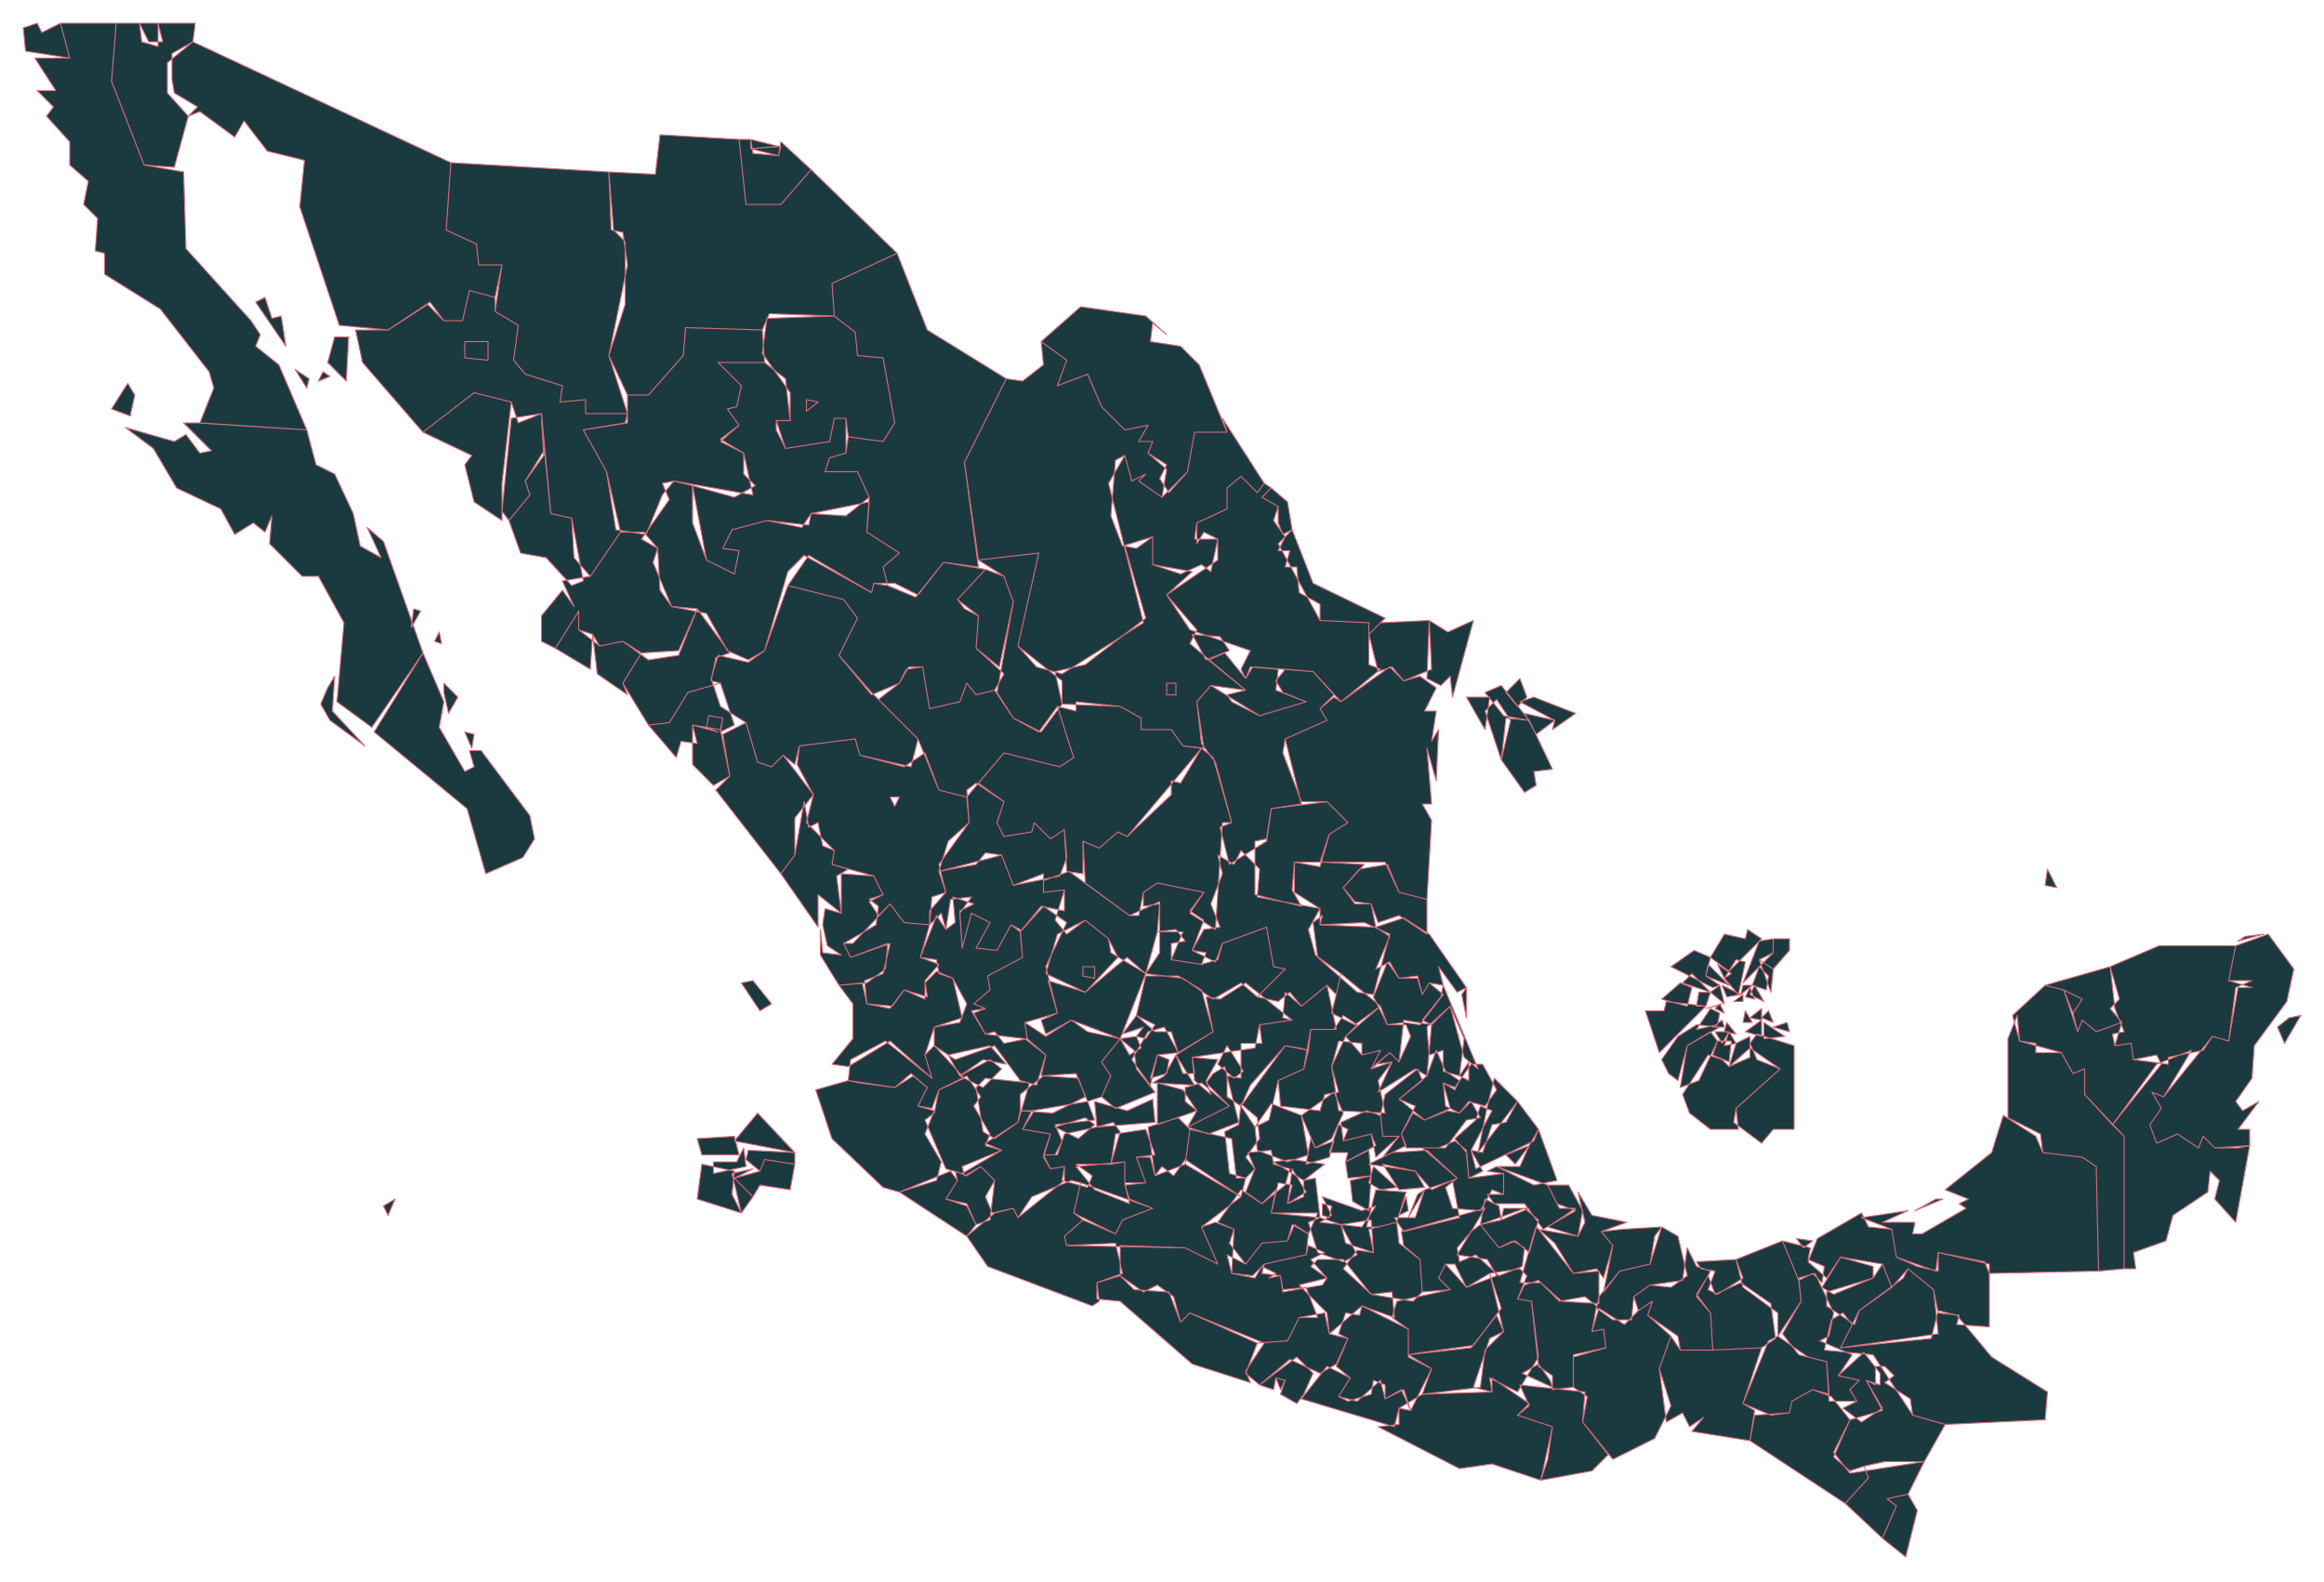
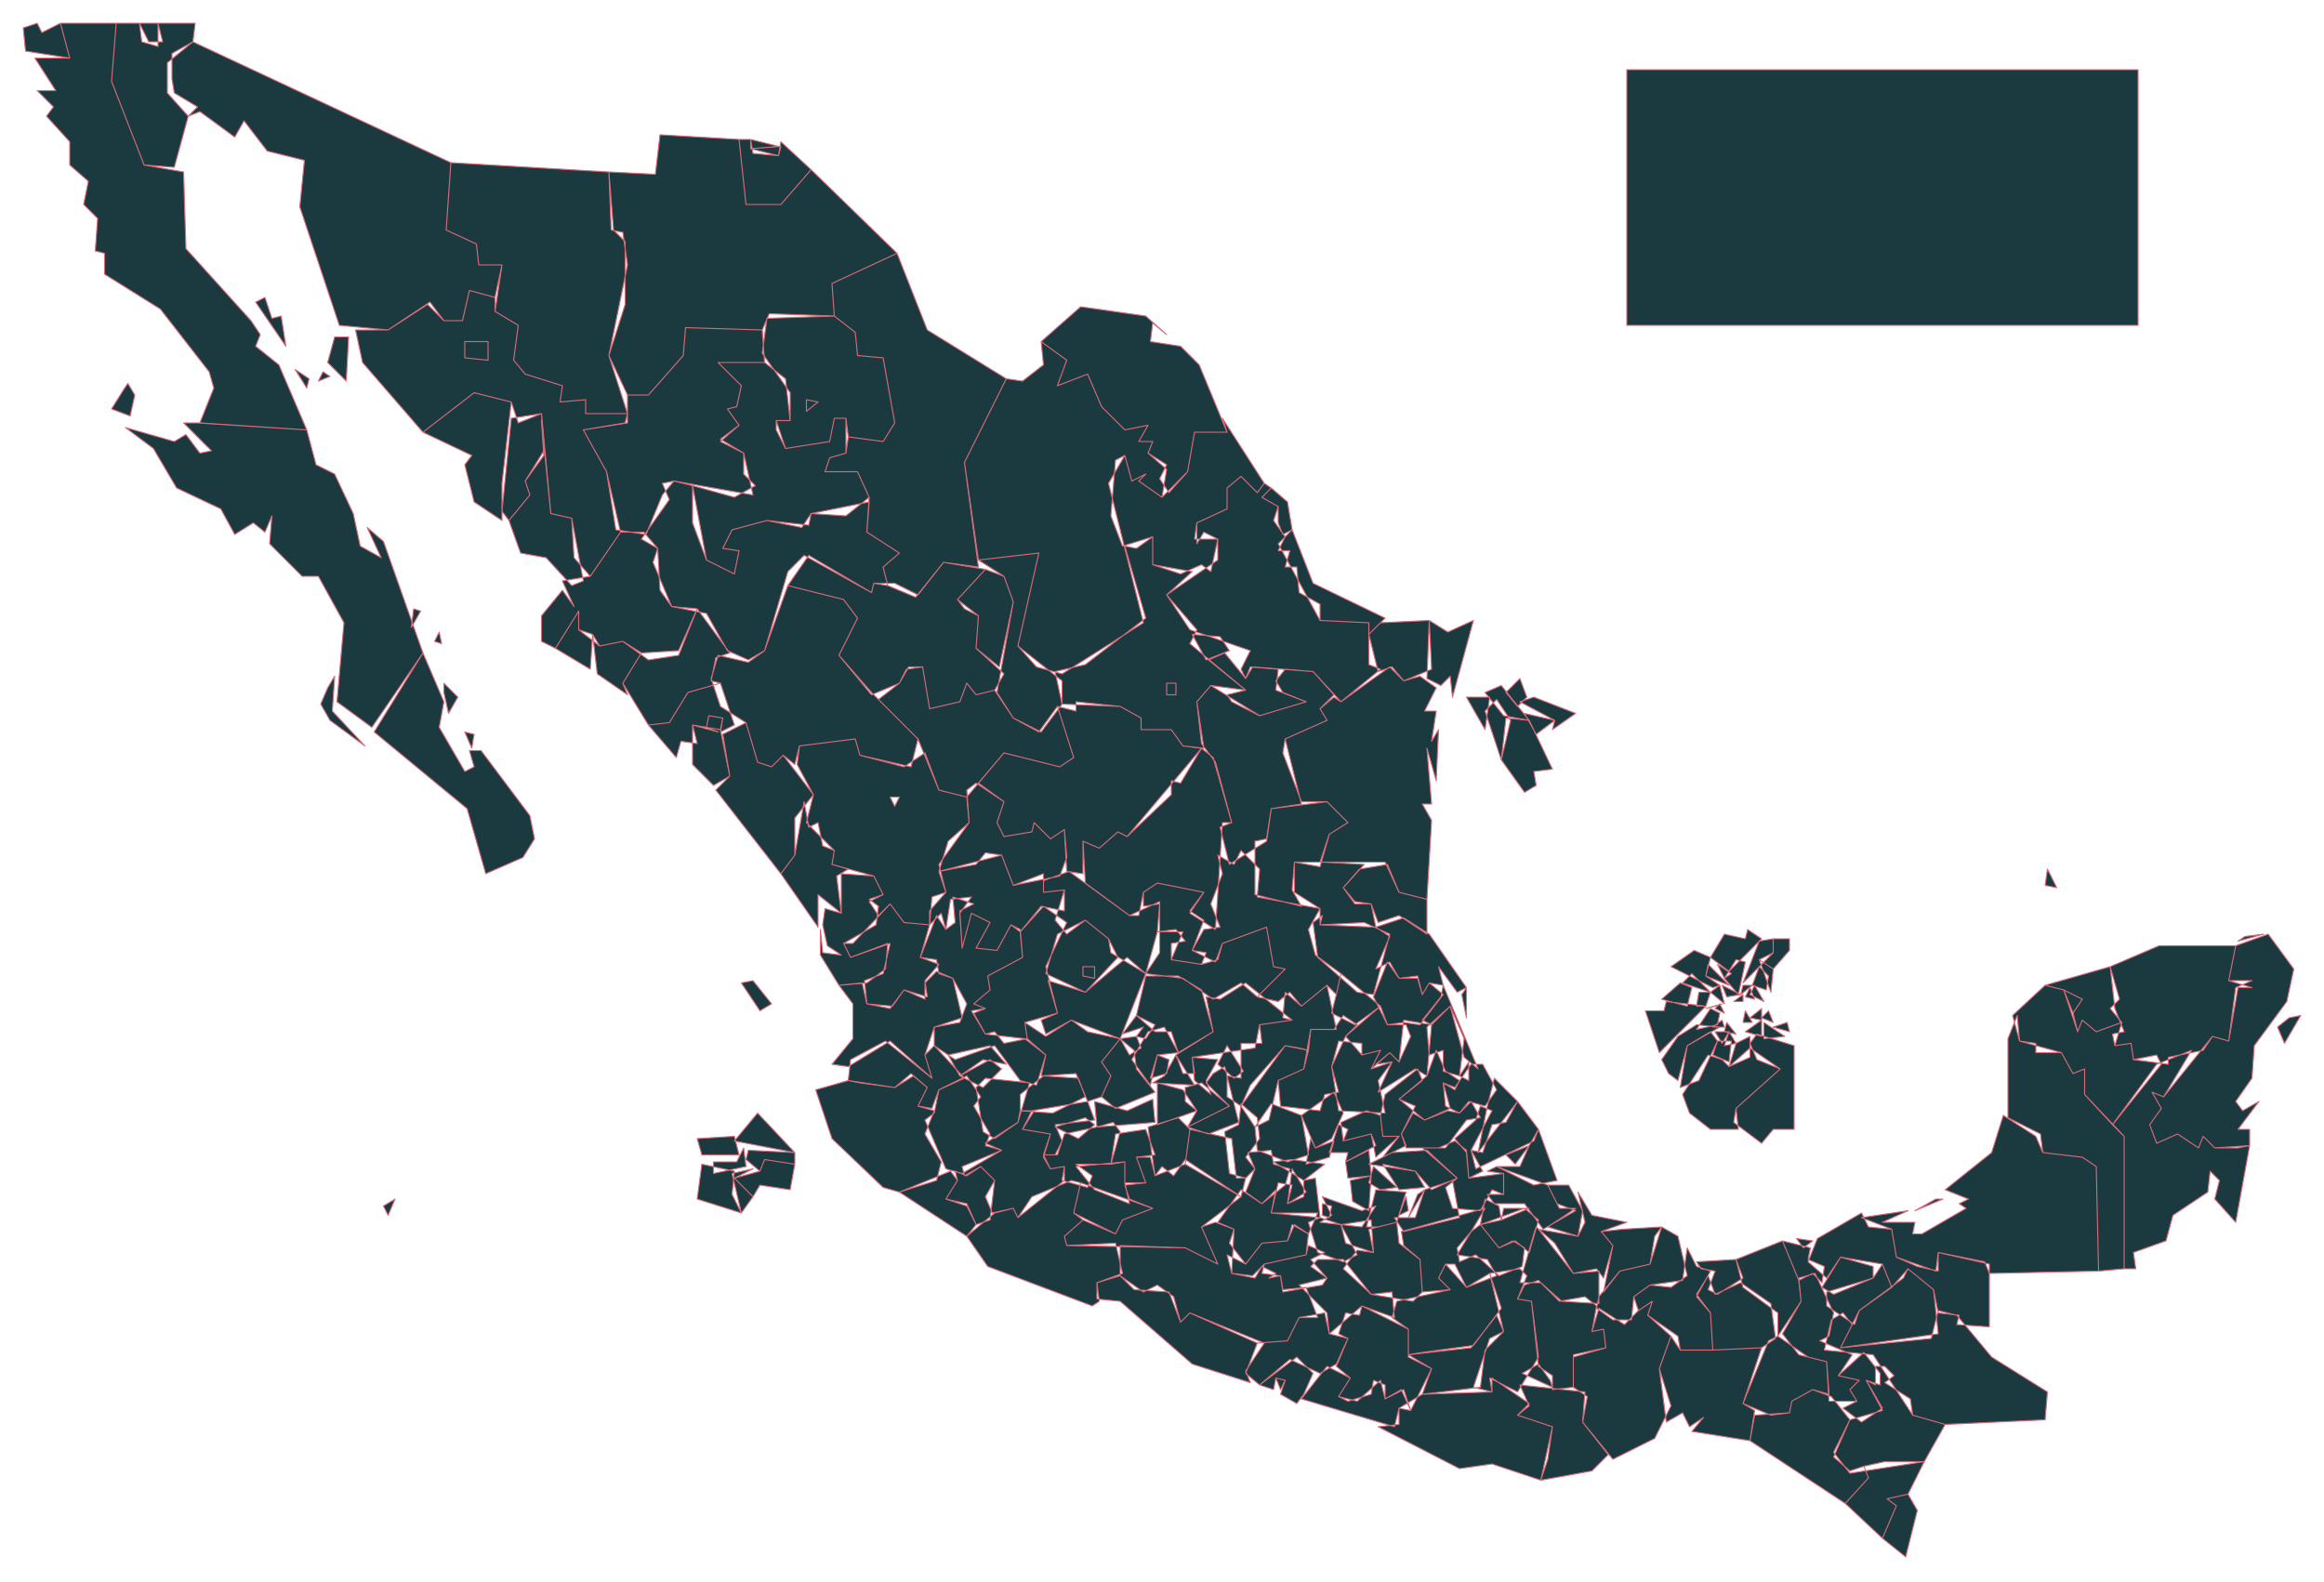
<svg xmlns="http://www.w3.org/2000/svg" viewBox="0 0 1000 680.4">
  <g fill="#1a3a40" stroke="#d86a78" stroke-width="0.45" stroke-linejoin="round" fill-rule="evenodd">
-     <path d="M16 10 10 12 11 22 30 25 26 10 18 14ZM64 18 70 18 68 10 60 10ZM62 71 75 72 81 50 72 40 72 27 83 18 84 10 68 10 68 20 61 18 60 10 50 10 48 35ZM74 34 75 40 85 46 81 50 86 48 101 59 105 52 115 65 131 69 129 89 146 140 167 142 185 130 191 138 199 138 202 125 213 128 216 114 206 114 205 105 192 99 194 70 83 18 74 23ZM323 60 323 64 335 63ZM323 64 335 67 336 63ZM336 61 335 67 324 66 323 60 318 60 321 88 336 88 349 73ZM133 163 127 159 132 167ZM15 25 24 39 16 39 23 46 20 50 30 61 30 71 38 78 36 88 42 94 41 108 45 109 45 118 69 133 90 160 92 167 86 182 132 185 120 157 110 149 112 144 108 138 80 107 79 74 62 71 48 35 50 10 26 10 30 25ZM110 130 123 149 121 136 117 137 114 128ZM53 168 48 176 56 179 58 170 55 165ZM216 114 213 134 223 140 221 155 226 161 242 166 241 173 252 172 252 178 270 178 262 153 270 114 268 100 263 99 262 74 194 70 192 99 205 105 206 114ZM264 99 269 104 269 131 262 153 270 170 279 170 294 153 295 141 328 142 331 135 359 136 358 122 386 109 349 73 336 88 321 88 318 60 284 58 282 75 262 74ZM200 147 200 154 210 155 210 147ZM216 208 220 173 204 169 182 186 203 196 200 200 204 216 216 224ZM184 131 167 142 153 142 156 156 182 186 204 169 220 173 223 182 233 178 237 221 246 223 247 240 254 248 267 229 261 203 251 185 269 182 270 178 252 178 252 172 241 173 242 166 226 161 221 155 223 140 213 134 213 128 202 125 199 138 191 138ZM200 147 210 147 210 155 200 154ZM144 145 141 156 149 164 150 145ZM139 160 137 164 142 162ZM285 213 290 207 324 213 320 195 310 189 318 183 313 176 317 175 319 166 309 156 329 156 328 142 295 141 294 153 279 170 270 170 270 182 251 185 261 203 265 228 278 230ZM352 173 347 172 347 177ZM330 137 328 152 340 169 340 181 334 181 338 193 357 190 359 180 364 180 365 188 380 190 385 182 380 154 369 153 368 143 359 136ZM352 173 347 177 347 172ZM359 136 368 143 369 153 380 154 385 182 380 190 365 188 364 195 357 197 355 203 369 203 374 214 373 229 387 238 380 244 382 252 394 257 406 242 421 244 415 199 433 163 399 142 386 109 358 122ZM448 147 459 155 455 166 468 161 474 175 484 185 494 183 490 190 496 190 494 195 502 200 499 206 503 212 511 203 514 186 528 186 516 157 508 149 495 147 496 139 502 144 493 136 465 132ZM220 180 216 220 219 224 228 213 226 207 234 194 233 178ZM233 181 234 196 226 207 228 213 219 224 224 238 235 240 246 252 251 250 246 223 237 221ZM309 156 319 166 317 175 313 176 318 183 310 190 320 195 320 204 325 209 316 214 298 209 298 225 304 241 316 247 318 237 311 236 315 228 330 224 345 227 349 221 364 222 374 214 369 203 355 203 357 197 364 195 364 180 359 180 357 190 338 193 334 185 334 181 340 181 338 163 329 156ZM502 202 494 195 496 190 490 190 494 183 484 185 474 175 468 161 455 166 459 155 448 147 449 157 440 164 433 163 415 199 421 241 447 238 438 278 446 287 457 290 492 268 477 208 484 196 487 207 493 204 490 207 500 214ZM528 186 514 186 511 203 500 214 490 207 493 204 487 207 484 196 480 198 478 222 483 235 496 231 496 243 508 247 517 243 521 246 524 232 518 229 515 234 515 225 528 219 528 210 534 205 541 212 544 208 526 180ZM550 225 552 230 556 228 554 216 547 210 543 214 550 218ZM85 182 79 182 91 194 86 195 80 187 75 190 54 184 66 193 76 210 95 219 101 230 109 225 114 229 117 222 116 234 130 248 137 248 148 268 145 302 160 313 182 281 165 233 158 227 164 240 155 235 152 221 144 204 136 200 132 185ZM178 262 177 270 181 263ZM141 296 138 303 142 310 157 321 143 306 144 291ZM348 226 330 224 315 228 311 236 318 237 316 247 304 241 298 209 290 207 285 208 288 215 276 232 283 236 281 242 289 261 304 264 313 280 322 284 329 280 339 246 346 239 375 255 376 251 382 252 380 244 387 238 373 229 374 216 349 221ZM528 210 528 219 515 225 514 232 524 232 524 241 502 256 512 271 538 280 534 288 536 292 539 287 565 289 577 302 594 288 589 286 589 268 568 267 568 260 559 255 558 244 553 244 555 237 550 237 553 231 548 224 550 218 543 214 547 210 544 208 541 212 534 205ZM550 234 568 267 589 268 589 273 596 266 565 251 556 228ZM249 263 239 279 254 288 255 273 249 271ZM268 294 276 281 268 276 258 278 255 273 257 290 270 299ZM267 229 254 248 242 250 247 261 242 254 233 265 233 276 239 279 249 263 249 271 258 278 268 276 279 284 292 282 300 262 289 261 284 254 283 236 277 229ZM292 280 276 281 268 294 279 312 288 311 296 298 310 294 306 293 308 283 314 281 300 262ZM348 239 339 252 363 258 369 266 361 282 375 299 387 294 391 287 397 287 400 305 413 302 416 294 420 299 428 297 432 290 420 279 421 265 412 258 424 245 406 242 395 256 385 251 376 251 375 255ZM415 262 421 265 420 279 430 287 436 259 432 248 424 245 412 258ZM421 241 432 248 436 259 429 298 436 309 448 315 457 303 457 293 438 278 447 238ZM489 236 484 235 493 266 467 286 454 289 457 303 482 304 491 309 491 314 504 314 509 321 518 322 515 302 521 295 536 297 512 277 515 271 502 256 513 246 496 243 496 231ZM506 299 502 299 502 294 506 294ZM513 273 519 284 529 280 525 274ZM594 268 589 273 593 289 599 287 604 293 616 288 615 267ZM614 292 620 295 624 291 625 300 634 267 623 272 615 267ZM310 294 296 298 288 311 279 312 291 326 293 319 300 320 298 312 309 315 304 313 305 308 311 309 310 315 316 312ZM314 334 310 314 298 312 298 329 307 338ZM311 309 305 308 304 313 310 314ZM375 298 361 282 369 266 363 258 339 252 329 280 322 285 309 282 306 292 310 304 321 311 326 328 332 330 337 325 342 329 344 321 368 318 370 325 392 330 395 318ZM387 294 378 301 395 318 404 340 416 343 432 324 456 330 462 326 455 304 447 315 436 309 428 297 420 299 416 294 413 302 400 305 397 287 390 288ZM506 299 502 299 502 294 506 294ZM527 281 520 284 536 297 528 299 530 302 542 308 562 302 549 297 550 288 538 287 536 292ZM641 300 631 300 639 314ZM639 306 646 327 650 310 644 301ZM639 298 647 308 658 310 646 295ZM653 304 657 300 654 292 648 298ZM658 310 648 309 646 327 656 341 661 338 660 332 668 331ZM669 310 656 307 661 316ZM669 310 668 314 678 307 660 300 654 302ZM161 315 201 348 209 376 225 369 230 361 228 351 207 323 202 323 204 330 200 332 189 313 191 302 182 281ZM200 315 203 322 204 316ZM191 298 193 307 197 300 191 294ZM187 276 190 277 189 272ZM311 316 314 334 308 340 336 376 342 368 342 352 350 342 337 325 332 330 326 328 321 311ZM343 329 350 342 347 354 359 366 358 372 376 377 380 385 374 388 378 394 383 389 389 397 400 398 401 386 407 384 404 372 417 354 416 343 404 340 398 324 389 330 370 325 368 318 344 321ZM385 347 383 343 387 343ZM463 302 463 306 455 304 462 326 456 330 432 324 421 337 432 345 429 354 432 360 444 358 445 354 452 361 458 357 459 375 466 376 466 362 473 365 481 358 485 360 517 322 509 321 504 314 491 314 491 309 482 304ZM552 298 562 302 542 308 521 295 515 302 517 320 523 328 530 354 525 356 529 372 545 362 547 348 560 346 553 318 571 310 568 305 574 299 565 289 553 288 549 293ZM598 287 577 302 574 300 568 305 571 310 553 318 552 324 560 345 571 345 580 354 572 359 568 371 596 371 602 384 614 387 616 353 612 346 616 346 614 322 618 336 619 314 616 319 618 306 613 306 618 296 611 291 604 293ZM346 345 342 368 336 376 352 399 352 385 362 393 360 377 365 374 358 372 359 366 354 364 352 354 348 356ZM420 372 404 375 407 384 400 392 400 398 405 393 407 400 409 387 418 386 413 393 414 408 418 393 426 397 420 408 429 409 435 398 439 401 448 390 458 392 458 383 449 384 449 376 436 381 431 368 424 367ZM459 369 458 357 452 361 445 354 444 358 432 360 429 354 432 345 420 337 416 340 417 354 408 362 404 375 431 368 436 381 456 377ZM504 336 504 342 485 360 481 358 473 365 466 362 467 380 486 394 490 394 492 384 498 380 518 384 512 393 523 400 526 354 530 354 522 326 517 322 508 337ZM556 383 557 371 568 373 572 359 580 354 571 345 547 348 545 361 540 362 540 385 560 390ZM569 371 557 371 557 384 568 391 568 398 592 399 590 389 583 389 578 382 587 372ZM585 374 578 382 583 388 590 389 593 397 602 394 614 402 614 387 602 384 597 372ZM362 376 362 393 355 391 354 398 356 407 362 411 354 410 353 400 353 411 361 424 373 423 381 417 382 406 366 412 363 406 377 398 378 390 374 387 380 385 376 377ZM367 406 363 406 366 412 383 406 380 419 372 422 373 432 384 433 389 426 399 429 398 422 404 415 396 412 400 398 389 397 383 389ZM439 401 440 412 425 420 426 426 419 432 424 434 418 435 424 445 428 444 432 449 442 447 441 440 455 436 450 416 459 397 449 390ZM463 398 455 402 450 419 467 427 481 412 477 404 467 396ZM471 421 466 420 466 416 471 416ZM471 421 471 416 466 416 466 420ZM460 375 449 379 449 384 458 383 454 396 459 402 467 396 477 404 478 410 493 419 499 410 499 388 486 394ZM510 405 504 406 504 413 517 415 519 410 513 409 518 396 512 392 518 384 498 380 492 384 492 390 499 389 498 401 506 400ZM550 420 553 417 548 416 545 399 526 406 524 413 517 415 504 413 509 401 498 401 493 419 509 421 522 430 534 423 541 429ZM534 366 531 372 524 368 526 376 521 389 525 399 518 400 513 409 523 414 526 406 545 399 548 416 553 417 541 429 550 431 555 427 560 433 571 424 575 428 577 419 566 411 563 400 568 391 541 386 542 374ZM565 397 567 412 584 427 591 428 598 402 587 397 568 398 569 394ZM598 397 592 399 598 403 592 417 598 414 602 421 610 420 612 428 615 423 621 424 619 416 627 427 631 425 615 402 604 395ZM736 412 729 409 719 416 737 425 740 424 734 420ZM724 423 736 427 728 419ZM735 415 734 420 744 424ZM742 421 745 419 739 415ZM736 412 744 418 758 404 752 400 751 404 742 402ZM747 413 742 421 748 428 751 414ZM750 423 763 410 763 404 757 405ZM761 420 757 416 754 424 760 426ZM763 417 757 413 762 427ZM763 404 763 410 757 413 763 417 770 409 770 404ZM371 423 361 424 367 432 367 447 358 458 365 459 383 448 401 464 398 454 402 442 414 438 410 421 403 418 398 423 398 430 389 426 383 434 373 432ZM319 423 327 435 332 432 324 422ZM433 458 426 450 408 454 413 463 423 456ZM410 386 411 397 407 400 403 394 396 412 403 413 404 419 410 421 416 432 413 440 402 442 402 450 411 456 428 450 439 465 446 467 450 454 441 447 424 445 419 436 424 434 419 432 426 426 425 420 440 412 439 400 435 398 429 409 420 408 426 397 418 393 414 408 413 392 419 389ZM468 444 461 439 450 446 441 440 442 447 450 454 448 463 463 462 468 474 474 472 478 463 474 457 482 447ZM480 416 467 427 451 422 455 436 448 439 450 445 461 439 482 447 493 419 485 412ZM489 446 482 447 486 454 491 451ZM489 437 483 445 492 442 489 446 493 447 497 441ZM501 442 494 444 487 456 495 467 498 454 507 453ZM493 420 489 437 497 444 504 444 507 453 522 444 517 426 507 420ZM525 430 519 429 522 444 506 454 509 462 514 462 513 455 540 451 542 441 556 439 536 423ZM571 424 560 433 553 427 552 438 556 439 542 441 543 449 534 449 534 464 528 463 528 472 534 476 553 450 563 452 564 443 575 443ZM575 428 573 436 583 441 594 433 577 419ZM594 433 579 446 586 454 594 452 590 460 598 453 602 457 607 446 605 441 597 441ZM604 440 611 441 621 428 615 423 612 428 610 421 602 421 597 414 591 429 597 441ZM616 441 604 439 602 457 598 453 592 458 599 457 593 470 609 460 614 463ZM624 433 614 442 615 454 621 452 621 461 628 463 630 447ZM620 429 612 439 616 441 624 433 630 455 636 460 621 424ZM629 428 631 438 631 425ZM734 433 717 431 716 435 708 435 714 453ZM728 425 723 423 715 430 726 433ZM740 442 730 441 722 446 715 456 718 462 722 465 726 450ZM739 448 736 444 726 450 723 468 731 465ZM731 427 730 433 734 433 736 427ZM740 436 736 434 730 443 739 441ZM738 433 741 432 734 434ZM736 427 742 432 740 424ZM741 439 737 442 742 442ZM740 432 738 434 742 436ZM738 444 741 449 744 444ZM745 448 739 448 737 454 744 457ZM744 444 742 450 747 449ZM743 440 742 444 747 445ZM743 429 749 428 741 424ZM747 449 744 459 753 455 753 446ZM750 431 750 428 746 431ZM750 424 749 428 754 424ZM751 435 750 440 754 440ZM753 425 751 429 755 430ZM751 444 758 446 758 439ZM753 428 759 431 755 424ZM758 434 753 438 758 439ZM758 438 763 440 761 435ZM759 447 768 446 759 440ZM763 442 770 444 769 440ZM892 436 896 430 888 426ZM869 448 887 453 892 462 897 460 897 471 909 484 930 458 928 454 918 456 917 449 910 450 913 440 902 444 896 439 894 444 888 426 880 424 866 437ZM881 374 880 381 885 382ZM888 426 896 430 892 436 894 444 896 439 902 444 913 440 908 434 912 430 908 416 880 424ZM910 434 914 444 909 445 910 450 917 449 918 456 933 458 933 455 948 452 952 446 959 448 962 425 969 422 959 422 962 407 929 407 908 416ZM985 438 980 442 983 449 990 437ZM962 407 959 422 969 425 963 425 959 448 952 446 931 472 926 470 930 477 925 484 928 492 937 488 946 494 948 489 953 494 968 493 968 486 963 486 972 474 965 478 962 474 969 464 970 450 984 431 987 417 976 402ZM966 403 963 405 974 402ZM316 491 342 496 326 479ZM405 500 398 488 402 478 395 476 399 468 393 463 385 468 365 465 351 469 358 490 380 511 387 513 403 508ZM370 466 385 468 392 462 399 468 395 476 401 477 404 469 415 464 402 450 398 454 401 464 381 448 366 456 365 465ZM414 505 431 495 424 493 426 488 419 476 422 472 416 463 404 469 402 479 398 482 407 503ZM423 468 431 460 426 456 413 463ZM428 490 438 483 443 466 424 464 420 468 423 487ZM464 464 449 463 439 471 439 478 453 479 467 472ZM468 474 444 478 440 486 452 488 449 497 454 497 457 491 454 484 471 482ZM471 484 467 481 454 485 464 490ZM471 474 472 485 497 483 496 473 485 478ZM488 452 482 447 474 457 478 463 474 472 480 477 497 470 489 460ZM503 456 498 454 495 464 502 462ZM509 469 498 466 498 484 515 478ZM501 463 496 466 514 467 506 454ZM510 474 515 478 511 485 529 476 517 466 510 468ZM513 455 514 465 521 471 519 465 524 456ZM522 462 519 466 529 476 511 485 520 488 533 483 527 459ZM531 464 535 461 528 450 524 458ZM559 451 553 450 538 467 534 476 540 485 546 482 550 465 561 460 563 452ZM547 475 540 485 541 495 554 500 563 497 560 480ZM579 446 584 441 578 437 574 443 564 443 561 460 550 465 551 476 568 478 570 471 576 470 573 459ZM560 480 566 494 573 490 578 479 574 470ZM590 460 594 452 586 454 586 449 576 448 573 459 576 478 596 479 593 465 599 457ZM577 483 578 491 590 488 592 498 602 489 595 489 594 480 588 478ZM594 480 595 489 602 489 595 498 605 493 603 488 609 476 602 473 612 465 610 460 596 471ZM618 452 614 463 602 473 613 482 624 477 621 466 626 469 628 465 622 461ZM623 478 613 482 608 479 603 488 605 494 622 494 631 482 637 481 633 474 628 479ZM628 463 632 465 632 457ZM638 458 633 458 626 468 621 466 622 476 628 479 632 474 639 476 644 469ZM635 482 626 490 631 496 632 507 638 504 633 495 642 478 637 476ZM640 476 636 496 653 474 643 464ZM653 474 648 483 642 484 638 496 633 495 635 503 660 491 662 486ZM741 456 735 454 724 471 727 479 736 486 748 486 747 477 766 460 753 451 744 459ZM753 449 756 456 766 460 747 477 746 483 758 492 763 486 772 486 772 450 756 445ZM864 481 878 488 879 496 896 498 902 502 903 547 914 546 914 489 897 471 897 460 892 462 887 453 876 453 876 449 869 448 868 437 864 447ZM315 514 316 504 302 501 300 516 319 522ZM318 497 316 489 300 490 302 497ZM320 494 317 500 307 500 307 505 321 502ZM315 505 319 522 324 515 316 507 324 503ZM327 504 316 507 324 515 327 510 340 512 342 501 329 499ZM321 499 327 504 329 499 342 501 342 496 322 495ZM409 504 387 513 416 532 420 527 416 519 407 516 412 508ZM170 516 165 519 167 523ZM412 508 407 516 416 518 420 527 426 525 428 508 422 502 416 506 411 504ZM445 478 439 478 438 483 424 492 431 495 414 502 415 506 422 502 428 508 424 515 427 522 436 520 438 524 458 508 458 502 452 503 449 498 452 488 440 486ZM472 485 458 488 455 497 449 497 452 503 458 502 457 508 468 511 470 506 463 501 478 501 482 487 479 483ZM480 531 483 525 496 520 465 509 462 522ZM484 509 484 500 463 502 471 512 486 518ZM480 488 478 501 484 500 484 509 493 509 489 498 497 497 493 486ZM495 498 489 498 493 509 484 510 486 516 496 520 483 525 480 531 466 525 458 532 459 536 510 537 524 544 517 528 534 515 510 499 505 506 500 502 497 506ZM507 481 494 485 497 506 510 501 512 486ZM532 507 530 490 512 486 510 501 534 515 536 507ZM527 487 529 505 536 507 540 503 536 498 542 490 541 481 534 475 533 484ZM536 513 543 518 553 510 555 503 548 501 547 495 537 496 540 503ZM556 503 554 518 562 513ZM561 515 554 518 556 510 550 509 547 522 568 524 566 507 561 508ZM556 499 548 500 561 508 570 501ZM572 498 574 491 566 494 564 490 562 501ZM569 523 572 524 573 519 569 518ZM573 523 568 526 586 528 592 519 586 521 569 515ZM576 484 572 496 580 496 579 500 592 493 590 488 578 491 580 486ZM589 495 579 500 580 507 590 506ZM581 508 582 517 589 521 590 506ZM594 512 601 511 591 502 589 509ZM593 528 601 526 605 513 592 512 588 528ZM595 501 602 512 613 511 609 504ZM606 521 605 515 602 523ZM610 514 606 524 613 512ZM599 496 589 501 609 504 616 512 627 507 614 495ZM619 510 613 512 609 524 600 524 604 530 628 524 625 508ZM619 494 612 494 627 507 622 511 625 520 637 521 642 512 647 514 647 505 632 507 631 495 626 491ZM645 519 639 516 637 527 646 525ZM647 520 646 525 658 520ZM652 501 658 493 648 497ZM647 505 647 514 640 514 643 518 656 518 664 529 678 521 670 518 666 510 644 502 640 504ZM658 493 654 502 644 502 660 510 670 508 662 486ZM675 510 666 510 671 520 678 520 666 528 679 532 681 521ZM876 489 862 480 857 496 837 512 847 516 843 518 846 520 827 531 823 531 824 526 810 526 821 521 801 524 814 529 816 541 833 547 834 539 854 543 856 548 903 547 902 502 896 498 879 496ZM833 516 824 521 836 516ZM963 494 953 494 948 489 946 494 937 488 928 492 925 484 930 477 926 470 931 472 943 452 928 458 909 484 914 489 914 546 919 546 918 539 932 534 935 523 950 513 951 504 955 508 953 516 962 526 968 493ZM480 535 459 536 458 532 466 525 462 522 465 509 461 508 444 515 438 524 436 520 428 522 416 532 425 545 470 562 473 560 472 552 483 548ZM523 526 517 528 524 544 510 537 482 536 482 549 488 555 503 556 508 569 512 565 541 578 554 577 559 567 567 567 562 554 552 555 551 549 546 550 549 548 543 545 540 550 530 548 531 529ZM567 522 547 522 549 512 543 518 534 512 524 526 531 529 529 535 536 544 543 535 554 534 556 527 563 531ZM539 549 544 544 562 540 563 531 557 527 554 534 543 535 536 544 528 540 530 548ZM563 536 562 540 544 544 543 548 551 549 552 556 569 553 571 550 564 542 570 539ZM568 524 563 526 567 539 578 543 584 540 577 527ZM567 542 564 545 571 550 559 553 571 565 572 574 586 562 600 567 599 556 590 557 578 542ZM579 535 591 539 590 525 577 527ZM593 528 589 529 591 539 584 538 578 546 590 557 608 560 612 556 611 542 602 535 601 526ZM604 536 611 542 612 556 624 555 619 550 622 544 626 544 631 554 644 549 640 542 627 540 639 520 603 530ZM633 530 627 537 628 543 635 540 645 549 655 545 656 537 651 534 645 537 637 527ZM662 525 656 520 637 527 645 537 652 534 658 539ZM660 531 654 552 663 552 672 560 688 561 688 547 677 548 669 535 661 528ZM679 532 662 529 677 548 687 546 690 550 694 536 689 530 700 526 685 523 679 513 682 526ZM698 529 689 530 694 536 690 556 697 547 710 544 715 528ZM712 532 710 544 697 547 688 558 687 563 694 568 702 568 703 558 710 553 719 554 726 549 722 532 715 528ZM732 546 738 547 735 555 739 557 750 550 747 542 730 543ZM774 551 767 534 747 542 750 554 765 565 765 575 775 560ZM785 545 778 542 779 537 767 534 774 551 780 548 784 552ZM806 545 792 541 784 554 789 557 806 550ZM814 554 810 544 806 550 786 556 786 562 798 570 800 564ZM778 543 786 550 792 541 810 544 814 554 821 546 832 555 834 565 843 566 842 570 856 571 856 544 834 539 834 547 825 545 816 541 814 529 804 528 801 522 782 533ZM776 537 780 534 773 533ZM538 595 536 590 544 578 512 565 508 569 505 558 498 553 492 556 482 549 472 552 472 559 482 560 513 587ZM555 585 568 591 575 587 580 576 572 574 570 565 559 567 554 577 541 578 536 591 542 596ZM586 562 585 566 579 565 576 574 580 576 575 588 581 593 576 601 584 603 594 594 596 602 604 598 607 607 616 589 606 584 606 572ZM612 582 634 579 646 563 641 548 631 554 622 544 619 550 624 555 601 560 599 567 606 572 606 583ZM612 600 637 597 639 581 647 573 644 566 633 580 606 583 616 589ZM662 584 659 560 653 559 657 549 654 546 641 548 647 573 641 576 634 597 642 599 641 593 653 599ZM656 553 653 559 659 560 662 588 668 592 668 598 677 597 677 583 691 580 690 572 685 573 687 562 682 558 671 560 662 551ZM724 551 710 553 703 558 705 564 711 560 709 566 722 575 723 581 737 581 736 565 730 558 736 547 730 545 726 537ZM735 549 730 557 736 565 737 581 758 580 764 576 762 561 749 552 738 557ZM767 574 774 583 786 586 787 603 799 603 796 598 800 594 791 592 797 583 783 577 787 575 789 565 781 548 774 550 775 560ZM819 550 800 564 792 580 834 574 832 555 821 546ZM551 598 553 594 549 593ZM561 600 565 591 558 584 542 596 548 598 549 593 553 594 551 600 558 604ZM603 598 596 602 596 596 591 594 590 600 580 603 576 601 581 593 571 588 560 602 600 614 602 606 607 607ZM666 628 668 614 653 609 658 604 642 593 642 599 612 600 602 606 602 613 593 614 628 632 642 630 663 637ZM667 594 662 587 655 591 668 597ZM692 626 681 612 682 599 654 596 658 605 653 609 668 614 663 637 685 633ZM705 564 699 570 688 563 685 573 690 572 691 580 677 584 677 597 683 601 681 612 694 628 712 619 719 605 714 589 719 575 709 566 711 560ZM737 581 723 581 719 575 714 589 717 612 724 608 727 614 733 610 728 616 753 620 755 607 750 604 758 580ZM778 584 765 575 761 577 750 604 762 609 770 608 771 603 780 598 787 600 786 586ZM802 631 796 633 789 627 796 611 788 601 780 598 771 603 770 608 755 609 753 620 794 647 804 636ZM802 582 791 592 800 594 796 598 799 603 793 606 801 612 810 606 803 594 809 596 809 591ZM807 596 803 594 810 607 796 611 789 625 796 634 828 629 837 613 823 609 822 602 811 595 815 592 811 588 807 588ZM788 568 785 581 806 583 823 609 837 613 880 611 881 599 857 584 842 566 834 564 831 576 792 580 797 570 793 565ZM811 629 802 631 804 636 794 647 810 662 816 648 812 645 821 643 828 629ZM812 645 816 648 810 662 820 670 825 650 821 643Z" />
+     <path d="M16 10 10 12 11 22 30 25 26 10 18 14ZM64 18 70 18 68 10 60 10ZM62 71 75 72 81 50 72 40 72 27 83 18 84 10 68 10 68 20 61 18 60 10 50 10 48 35ZM74 34 75 40 85 46 81 50 86 48 101 59 105 52 115 65 131 69 129 89 146 140 167 142 185 130 191 138 199 138 202 125 213 128 216 114 206 114 205 105 192 99 194 70 83 18 74 23ZM323 60 323 64 335 63ZM323 64 335 67 336 63ZM336 61 335 67 324 66 323 60 318 60 321 88 336 88 349 73ZM133 163 127 159 132 167ZM15 25 24 39 16 39 23 46 20 50 30 61 30 71 38 78 36 88 42 94 41 108 45 109 45 118 69 133 90 160 92 167 86 182 132 185 120 157 110 149 112 144 108 138 80 107 79 74 62 71 48 35 50 10 26 10 30 25ZM110 130 123 149 121 136 117 137 114 128ZM53 168 48 176 56 179 58 170 55 165ZM216 114 213 134 223 140 221 155 226 161 242 166 241 173 252 172 252 178 270 178 262 153 270 114 268 100 263 99 262 74 194 70 192 99 205 105 206 114ZM264 99 269 104 269 131 262 153 270 170 279 170 294 153 295 141 328 142 331 135 359 136 358 122 386 109 349 73 336 88 321 88 318 60 284 58 282 75 262 74ZM200 147 200 154 210 155 210 147ZM216 208 220 173 204 169 182 186 203 196 200 200 204 216 216 224ZM184 131 167 142 153 142 156 156 182 186 204 169 220 173 223 182 233 178 237 221 246 223 247 240 254 248 267 229 261 203 251 185 269 182 270 178 252 178 252 172 241 173 242 166 226 161 221 155 223 140 213 134 213 128 202 125 199 138 191 138ZM200 147 210 147 210 155 200 154ZM144 145 141 156 149 164 150 145ZM139 160 137 164 142 162ZM285 213 290 207 324 213 320 195 310 189 318 183 313 176 317 175 319 166 309 156 329 156 328 142 295 141 294 153 279 170 270 170 270 182 251 185 261 203 265 228 278 230ZM352 173 347 172 347 177ZM330 137 328 152 340 169 340 181 334 181 338 193 357 190 359 180 364 180 365 188 380 190 385 182 380 154 369 153 368 143 359 136ZM352 173 347 177 347 172ZM359 136 368 143 369 153 380 154 385 182 380 190 365 188 364 195 357 197 355 203 369 203 374 214 373 229 387 238 380 244 382 252 394 257 406 242 421 244 415 199 433 163 399 142 386 109 358 122ZM448 147 459 155 455 166 468 161 474 175 484 185 494 183 490 190 496 190 494 195 502 200 499 206 503 212 511 203 514 186 528 186 516 157 508 149 495 147 496 139 502 144 493 136 465 132ZM220 180 216 220 219 224 228 213 226 207 234 194 233 178ZM233 181 234 196 226 207 228 213 219 224 224 238 235 240 246 252 251 250 246 223 237 221ZM309 156 319 166 317 175 313 176 318 183 310 190 320 195 320 204 325 209 316 214 298 209 298 225 304 241 316 247 318 237 311 236 315 228 330 224 345 227 349 221 364 222 374 214 369 203 355 203 357 197 364 195 364 180 359 180 357 190 338 193 334 185 334 181 340 181 338 163 329 156ZM502 202 494 195 496 190 490 190 494 183 484 185 474 175 468 161 455 166 459 155 448 147 449 157 440 164 433 163 415 199 421 241 447 238 438 278 446 287 457 290 492 268 477 208 484 196 487 207 493 204 490 207 500 214ZM528 186 514 186 511 203 500 214 490 207 493 204 487 207 484 196 480 198 478 222 483 235 496 231 496 243 508 247 517 243 521 246 524 232 518 229 515 234 515 225 528 219 528 210 534 205 541 212 544 208 526 180ZM550 225 552 230 556 228 554 216 547 210 543 214 550 218ZM85 182 79 182 91 194 86 195 80 187 75 190 54 184 66 193 76 210 95 219 101 230 109 225 114 229 117 222 116 234 130 248 137 248 148 268 145 302 160 313 182 281 165 233 158 227 164 240 155 235 152 221 144 204 136 200 132 185ZM178 262 177 270 181 263ZM141 296 138 303 142 310 157 321 143 306 144 291ZM348 226 330 224 315 228 311 236 318 237 316 247 304 241 298 209 290 207 285 208 288 215 276 232 283 236 281 242 289 261 304 264 313 280 322 284 329 280 339 246 346 239 375 255 376 251 382 252 380 244 387 238 373 229 374 216 349 221ZM528 210 528 219 515 225 514 232 524 232 524 241 502 256 512 271 538 280 534 288 536 292 539 287 565 289 577 302 594 288 589 286 589 268 568 267 568 260 559 255 558 244 553 244 555 237 550 237 553 231 548 224 550 218 543 214 547 210 544 208 541 212 534 205ZM550 234 568 267 589 268 589 273 596 266 565 251 556 228ZM249 263 239 279 254 288 255 273 249 271ZM268 294 276 281 268 276 258 278 255 273 257 290 270 299ZM267 229 254 248 242 250 247 261 242 254 233 265 233 276 239 279 249 263 249 271 258 278 268 276 279 284 292 282 300 262 289 261 284 254 283 236 277 229ZM292 280 276 281 268 294 279 312 288 311 296 298 310 294 306 293 308 283 314 281 300 262ZM348 239 339 252 363 258 369 266 361 282 375 299 387 294 391 287 397 287 400 305 413 302 416 294 420 299 428 297 432 290 420 279 421 265 412 258 424 245 406 242 395 256 385 251 376 251 375 255ZM415 262 421 265 420 279 430 287 436 259 432 248 424 245 412 258ZM421 241 432 248 436 259 429 298 436 309 448 315 457 303 457 293 438 278 447 238ZM489 236 484 235 493 266 467 286 454 289 457 303 482 304 491 309 491 314 504 314 509 321 518 322 515 302 521 295 536 297 512 277 515 271 502 256 513 246 496 243 496 231ZM506 299 502 299 502 294 506 294ZM513 273 519 284 529 280 525 274ZM594 268 589 273 593 289 599 287 604 293 616 288 615 267ZM614 292 620 295 624 291 625 300 634 267 623 272 615 267ZM310 294 296 298 288 311 279 312 291 326 293 319 300 320 298 312 309 315 304 313 305 308 311 309 310 315 316 312ZM314 334 310 314 298 312 298 329 307 338ZM311 309 305 308 304 313 310 314ZM375 298 361 282 369 266 363 258 339 252 329 280 322 285 309 282 306 292 310 304 321 311 326 328 332 330 337 325 342 329 344 321 368 318 370 325 392 330 395 318ZM387 294 378 301 395 318 404 340 416 343 432 324 456 330 462 326 455 304 447 315 436 309 428 297 420 299 416 294 413 302 400 305 397 287 390 288ZM506 299 502 299 502 294 506 294ZM527 281 520 284 536 297 528 299 530 302 542 308 562 302 549 297 550 288 538 287 536 292ZM641 300 631 300 639 314ZM639 306 646 327 650 310 644 301ZM639 298 647 308 658 310 646 295ZM653 304 657 300 654 292 648 298ZM658 310 648 309 646 327 656 341 661 338 660 332 668 331ZM669 310 656 307 661 316ZM669 310 668 314 678 307 660 300 654 302ZM161 315 201 348 209 376 225 369 230 361 228 351 207 323 202 323 204 330 200 332 189 313 191 302 182 281ZM200 315 203 322 204 316ZM191 298 193 307 197 300 191 294ZM187 276 190 277 189 272ZM311 316 314 334 308 340 336 376 342 368 342 352 350 342 337 325 332 330 326 328 321 311ZM343 329 350 342 347 354 359 366 358 372 376 377 380 385 374 388 378 394 383 389 389 397 400 398 401 386 407 384 404 372 417 354 416 343 404 340 398 324 389 330 370 325 368 318 344 321ZM385 347 383 343 387 343ZM463 302 463 306 455 304 462 326 456 330 432 324 421 337 432 345 429 354 432 360 444 358 445 354 452 361 458 357 459 375 466 376 466 362 473 365 481 358 485 360 517 322 509 321 504 314 491 314 491 309 482 304ZM552 298 562 302 542 308 521 295 515 302 517 320 523 328 530 354 525 356 529 372 545 362 547 348 560 346 553 318 571 310 568 305 574 299 565 289 553 288 549 293ZM598 287 577 302 574 300 568 305 571 310 553 318 552 324 560 345 571 345 580 354 572 359 568 371 596 371 602 384 614 387 616 353 612 346 616 346 614 322 618 336 619 314 616 319 618 306 613 306 618 296 611 291 604 293ZM346 345 342 368 336 376 352 399 352 385 362 393 360 377 365 374 358 372 359 366 354 364 352 354 348 356ZM420 372 404 375 407 384 400 392 400 398 405 393 407 400 409 387 418 386 413 393 414 408 418 393 426 397 420 408 429 409 435 398 439 401 448 390 458 392 458 383 449 384 449 376 436 381 431 368 424 367ZM459 369 458 357 452 361 445 354 444 358 432 360 429 354 432 345 420 337 416 340 417 354 408 362 404 375 431 368 436 381 456 377ZM504 336 504 342 485 360 481 358 473 365 466 362 467 380 486 394 490 394 492 384 498 380 518 384 512 393 523 400 526 354 530 354 522 326 517 322 508 337ZM556 383 557 371 568 373 572 359 580 354 571 345 547 348 545 361 540 362 540 385 560 390ZM569 371 557 371 557 384 568 391 568 398 592 399 590 389 583 389 578 382 587 372ZM585 374 578 382 583 388 590 389 593 397 602 394 614 402 614 387 602 384 597 372ZM362 376 362 393 355 391 354 398 356 407 362 411 354 410 353 400 353 411 361 424 373 423 381 417 382 406 366 412 363 406 377 398 378 390 374 387 380 385 376 377ZM367 406 363 406 366 412 383 406 380 419 372 422 373 432 384 433 389 426 399 429 398 422 404 415 396 412 400 398 389 397 383 389ZM439 401 440 412 425 420 426 426 419 432 424 434 418 435 424 445 428 444 432 449 442 447 441 440 455 436 450 416 459 397 449 390ZM463 398 455 402 450 419 467 427 481 412 477 404 467 396ZM471 421 466 420 466 416 471 416ZM471 421 471 416 466 416 466 420ZM460 375 449 379 449 384 458 383 454 396 459 402 467 396 477 404 478 410 493 419 499 410 499 388 486 394ZM510 405 504 406 504 413 517 415 519 410 513 409 518 396 512 392 518 384 498 380 492 384 492 390 499 389 498 401 506 400ZM550 420 553 417 548 416 545 399 526 406 524 413 517 415 504 413 509 401 498 401 493 419 509 421 522 430 534 423 541 429ZM534 366 531 372 524 368 526 376 521 389 525 399 518 400 513 409 523 414 526 406 545 399 548 416 553 417 541 429 550 431 555 427 560 433 571 424 575 428 577 419 566 411 563 400 568 391 541 386 542 374ZM565 397 567 412 584 427 591 428 598 402 587 397 568 398 569 394ZM598 397 592 399 598 403 592 417 598 414 602 421 610 420 612 428 615 423 621 424 619 416 627 427 631 425 615 402 604 395ZM736 412 729 409 719 416 737 425 740 424 734 420ZM724 423 736 427 728 419ZM735 415 734 420 744 424ZM742 421 745 419 739 415ZM736 412 744 418 758 404 752 400 751 404 742 402ZM747 413 742 421 748 428 751 414ZM750 423 763 410 763 404 757 405ZM761 420 757 416 754 424 760 426ZM763 417 757 413 762 427ZM763 404 763 410 757 413 763 417 770 409 770 404ZM371 423 361 424 367 432 367 447 358 458 365 459 383 448 401 464 398 454 402 442 414 438 410 421 403 418 398 423 398 430 389 426 383 434 373 432ZM319 423 327 435 332 432 324 422ZM433 458 426 450 408 454 413 463 423 456ZM410 386 411 397 407 400 403 394 396 412 403 413 404 419 410 421 416 432 413 440 402 442 402 450 411 456 428 450 439 465 446 467 450 454 441 447 424 445 419 436 424 434 419 432 426 426 425 420 440 412 439 400 435 398 429 409 420 408 426 397 418 393 414 408 413 392 419 389ZM468 444 461 439 450 446 441 440 442 447 450 454 448 463 463 462 468 474 474 472 478 463 474 457 482 447ZM480 416 467 427 451 422 455 436 448 439 450 445 461 439 482 447 493 419 485 412ZM489 446 482 447 486 454 491 451ZM489 437 483 445 492 442 489 446 493 447 497 441ZM501 442 494 444 487 456 495 467 498 454 507 453ZM493 420 489 437 497 444 504 444 507 453 522 444 517 426 507 420ZM525 430 519 429 522 444 506 454 509 462 514 462 513 455 540 451 542 441 556 439 536 423ZM571 424 560 433 553 427 552 438 556 439 542 441 543 449 534 449 534 464 528 463 528 472 534 476 553 450 563 452 564 443 575 443ZM575 428 573 436 583 441 594 433 577 419ZM594 433 579 446 586 454 594 452 590 460 598 453 602 457 607 446 605 441 597 441ZM604 440 611 441 621 428 615 423 612 428 610 421 602 421 597 414 591 429 597 441ZM616 441 604 439 602 457 598 453 592 458 599 457 593 470 609 460 614 463ZM624 433 614 442 615 454 621 452 621 461 628 463 630 447ZM620 429 612 439 616 441 624 433 630 455 636 460 621 424ZM629 428 631 438 631 425ZM734 433 717 431 716 435 708 435 714 453ZM728 425 723 423 715 430 726 433ZM740 442 730 441 722 446 715 456 718 462 722 465 726 450ZM739 448 736 444 726 450 723 468 731 465ZM731 427 730 433 734 433 736 427ZM740 436 736 434 730 443 739 441ZM738 433 741 432 734 434ZM736 427 742 432 740 424ZM741 439 737 442 742 442ZM740 432 738 434 742 436ZM738 444 741 449 744 444ZM745 448 739 448 737 454 744 457ZM744 444 742 450 747 449ZM743 440 742 444 747 445ZM743 429 749 428 741 424ZM747 449 744 459 753 455 753 446ZM750 431 750 428 746 431ZM750 424 749 428 754 424ZM751 435 750 440 754 440ZM753 425 751 429 755 430ZM751 444 758 446 758 439ZM753 428 759 431 755 424ZM758 434 753 438 758 439ZM758 438 763 440 761 435ZM759 447 768 446 759 440ZM763 442 770 444 769 440ZM892 436 896 430 888 426ZM869 448 887 453 892 462 897 460 897 471 909 484 930 458 928 454 918 456 917 449 910 450 913 440 902 444 896 439 894 444 888 426 880 424 866 437ZM881 374 880 381 885 382ZM888 426 896 430 892 436 894 444 896 439 902 444 913 440 908 434 912 430 908 416 880 424ZM910 434 914 444 909 445 910 450 917 449 918 456 933 458 933 455 948 452 952 446 959 448 962 425 969 422 959 422 962 407 929 407 908 416ZM985 438 980 442 983 449 990 437ZM962 407 959 422 969 425 963 425 959 448 952 446 931 472 926 470 930 477 925 484 928 492 937 488 946 494 948 489 953 494 968 493 968 486 963 486 972 474 965 478 962 474 969 464 970 450 984 431 987 417 976 402ZM966 403 963 405 974 402ZM316 491 342 496 326 479ZM405 500 398 488 402 478 395 476 399 468 393 463 385 468 365 465 351 469 358 490 380 511 387 513 403 508ZM370 466 385 468 392 462 399 468 395 476 401 477 404 469 415 464 402 450 398 454 401 464 381 448 366 456 365 465ZM414 505 431 495 424 493 426 488 419 476 422 472 416 463 404 469 402 479 398 482 407 503ZM423 468 431 460 426 456 413 463ZM428 490 438 483 443 466 424 464 420 468 423 487ZM464 464 449 463 439 471 439 478 453 479 467 472ZM468 474 444 478 440 486 452 488 449 497 454 497 457 491 454 484 471 482ZM471 484 467 481 454 485 464 490ZM471 474 472 485 497 483 496 473 485 478ZM488 452 482 447 474 457 478 463 474 472 480 477 497 470 489 460ZM503 456 498 454 495 464 502 462ZM509 469 498 466 498 484 515 478ZM501 463 496 466 514 467 506 454ZM510 474 515 478 511 485 529 476 517 466 510 468ZM513 455 514 465 521 471 519 465 524 456ZM522 462 519 466 529 476 511 485 520 488 533 483 527 459ZM531 464 535 461 528 450 524 458ZM559 451 553 450 538 467 534 476 540 485 546 482 550 465 561 460 563 452ZM547 475 540 485 541 495 554 500 563 497 560 480ZM579 446 584 441 578 437 574 443 564 443 561 460 550 465 551 476 568 478 570 471 576 470 573 459ZM560 480 566 494 573 490 578 479 574 470ZM590 460 594 452 586 454 586 449 576 448 573 459 576 478 596 479 593 465 599 457ZM577 483 578 491 590 488 592 498 602 489 595 489 594 480 588 478ZM594 480 595 489 602 489 595 498 605 493 603 488 609 476 602 473 612 465 610 460 596 471ZM618 452 614 463 602 473 613 482 624 477 621 466 626 469 628 465 622 461ZM623 478 613 482 608 479 603 488 605 494 622 494 631 482 637 481 633 474 628 479ZM628 463 632 465 632 457ZM638 458 633 458 626 468 621 466 622 476 628 479 632 474 639 476 644 469ZM635 482 626 490 631 496 632 507 638 504 633 495 642 478 637 476ZM640 476 636 496 653 474 643 464ZM653 474 648 483 642 484 638 496 633 495 635 503 660 491 662 486ZM741 456 735 454 724 471 727 479 736 486 748 486 747 477 766 460 753 451 744 459ZM753 449 756 456 766 460 747 477 746 483 758 492 763 486 772 486 772 450 756 445ZM864 481 878 488 879 496 896 498 902 502 903 547 914 546 914 489 897 471 897 460 892 462 887 453 876 453 876 449 869 448 868 437 864 447ZM315 514 316 504 302 501 300 516 319 522ZM318 497 316 489 300 490 302 497ZM320 494 317 500 307 500 307 505 321 502ZM315 505 319 522 324 515 316 507 324 503ZM327 504 316 507 324 515 327 510 340 512 342 501 329 499ZM321 499 327 504 329 499 342 501 342 496 322 495ZM409 504 387 513 416 532 420 527 416 519 407 516 412 508ZM170 516 165 519 167 523ZM412 508 407 516 416 518 420 527 426 525 428 508 422 502 416 506 411 504ZM445 478 439 478 438 483 424 492 431 495 414 502 415 506 422 502 428 508 424 515 427 522 436 520 438 524 458 508 458 502 452 503 449 498 452 488 440 486ZM472 485 458 488 455 497 449 497 452 503 458 502 457 508 468 511 470 506 463 501 478 501 482 487 479 483ZM480 531 483 525 496 520 465 509 462 522ZM484 509 484 500 463 502 471 512 486 518ZM480 488 478 501 484 500 484 509 493 509 489 498 497 497 493 486ZM495 498 489 498 493 509 484 510 486 516 496 520 483 525 480 531 466 525 458 532 459 536 510 537 524 544 517 528 534 515 510 499 505 506 500 502 497 506ZM507 481 494 485 497 506 510 501 512 486ZM532 507 530 490 512 486 510 501 534 515 536 507ZM527 487 529 505 536 507 540 503 536 498 542 490 541 481 534 475 533 484ZM536 513 543 518 553 510 555 503 548 501 547 495 537 496 540 503ZM556 503 554 518 562 513ZM561 515 554 518 556 510 550 509 547 522 568 524 566 507 561 508ZM556 499 548 500 561 508 570 501ZM572 498 574 491 566 494 564 490 562 501ZM569 523 572 524 573 519 569 518ZM573 523 568 526 586 528 592 519 586 521 569 515ZM576 484 572 496 580 496 579 500 592 493 590 488 578 491 580 486ZM589 495 579 500 580 507 590 506ZM581 508 582 517 589 521 590 506ZM594 512 601 511 591 502 589 509ZM593 528 601 526 605 513 592 512 588 528ZM595 501 602 512 613 511 609 504ZM606 521 605 515 602 523ZM610 514 606 524 613 512ZM599 496 589 501 609 504 616 512 627 507 614 495ZM619 510 613 512 609 524 600 524 604 530 628 524 625 508ZM619 494 612 494 627 507 622 511 625 520 637 521 642 512 647 514 647 505 632 507 631 495 626 491ZM645 519 639 516 637 527 646 525ZM647 520 646 525 658 520ZM652 501 658 493 648 497ZM647 505 647 514 640 514 643 518 656 518 664 529 678 521 670 518 666 510 644 502 640 504ZM658 493 654 502 644 502 660 510 670 508 662 486ZM675 510 666 510 671 520 678 520 666 528 679 532 681 521ZM876 489 862 480 857 496 837 512 847 516 843 518 846 520 827 531 823 531 824 526 810 526 821 521 801 524 814 529 816 541 833 547 834 539 854 543 856 548 903 547 902 502 896 498 879 496ZM833 516 824 521 836 516ZM963 494 953 494 948 489 946 494 937 488 928 492 925 484 930 477 926 470 931 472 943 452 928 458 909 484 914 489 914 546 919 546 918 539 932 534 935 523 950 513 951 504 955 508 953 516 962 526 968 493ZM480 535 459 536 458 532 466 525 462 522 465 509 461 508 444 515 438 524 436 520 428 522 416 532 425 545 470 562 473 560 472 552 483 548ZM523 526 517 528 524 544 510 537 482 536 482 549 488 555 503 556 508 569 512 565 541 578 554 577 559 567 567 567 562 554 552 555 551 549 546 550 549 548 543 545 540 550 530 548 531 529ZM567 522 547 522 549 512 543 518 534 512 524 526 531 529 529 535 536 544 543 535 554 534 556 527 563 531ZM539 549 544 544 562 540 563 531 557 527 554 534 543 535 536 544 528 540 530 548ZM563 536 562 540 544 544 543 548 551 549 552 556 569 553 571 550 564 542 570 539ZM568 524 563 526 567 539 578 543 584 540 577 527ZM567 542 564 545 571 550 559 553 571 565 572 574 586 562 600 567 599 556 590 557 578 542ZM579 535 591 539 590 525 577 527ZM593 528 589 529 591 539 584 538 578 546 590 557 608 560 612 556 611 542 602 535 601 526ZM604 536 611 542 612 556 624 555 619 550 622 544 626 544 631 554 644 549 640 542 627 540 639 520 603 530ZM633 530 627 537 628 543 635 540 645 549 655 545 656 537 651 534 645 537 637 527ZM662 525 656 520 637 527 645 537 652 534 658 539ZM660 531 654 552 663 552 672 560 688 561 688 547 677 548 669 535 661 528ZM679 532 662 529 677 548 687 546 690 550 694 536 689 530 700 526 685 523 679 513 682 526ZM698 529 689 530 694 536 690 556 697 547 710 544 715 528ZM712 532 710 544 697 547 688 558 687 563 694 568 702 568 703 558 710 553 719 554 726 549 722 532 715 528ZM732 546 738 547 735 555 739 557 750 550 747 542 730 543ZM774 551 767 534 747 542 750 554 765 565 765 575 775 560ZM785 545 778 542 779 537 767 534 774 551 780 548 784 552ZM806 545 792 541 784 554 789 557 806 550ZM814 554 810 544 806 550 786 556 786 562 798 570 800 564ZM778 543 786 550 792 541 810 544 814 554 821 546 832 555 834 565 843 566 842 570 856 571 856 544 834 539 834 547 825 545 816 541 814 529 804 528 801 522 782 533ZM776 537 780 534 773 533ZM538 595 536 590 544 578 512 565 508 569 505 558 498 553 492 556 482 549 472 552 472 559 482 560 513 587ZM555 585 568 591 575 587 580 576 572 574 570 565 559 567 554 577 541 578 536 591 542 596ZM586 562 585 566 579 565 576 574 580 576 575 588 581 593 576 601 584 603 594 594 596 602 604 598 607 607 616 589 606 584 606 572ZM612 582 634 579 646 563 641 548 631 554 622 544 619 550 624 555 601 560 599 567 606 572 606 583ZM612 600 637 597 639 581 647 573 644 566 633 580 606 583 616 589ZM662 584 659 560 653 559 657 549 654 546 641 548 647 573 641 576 634 597 642 599 641 593 653 599ZM656 553 653 559 659 560 662 588 668 592 668 598 677 597 677 583 691 580 690 572 685 573 687 562 682 558 671 560 662 551ZM724 551 710 553 703 558 705 564 711 560 709 566 722 575 723 581 737 581 736 565 730 558 736 547 730 545 726 537ZM735 549 730 557 736 565 737 581 758 580 764 576 762 561 749 552 738 557ZM767 574 774 583 786 586 787 603 799 603 796 598 800 594 791 592 797 583 783 577 787 575 789 565 781 548 774 550 775 560ZM819 550 800 564 792 580 834 574 832 555 821 546ZM551 598 553 594 549 593ZM561 600 565 591 558 584 542 596 548 598 549 593 553 594 551 600 558 604ZM603 598 596 602 596 596 591 594 590 600 580 603 576 601 581 593 571 588 560 602 600 614 602 606 607 607ZM666 628 668 614 653 609 658 604 642 593 642 599 612 600 602 606 602 613 593 614 628 632 642 630 663 637ZM667 594 662 587 655 591 668 597ZM692 626 681 612 682 599 654 596 658 605 653 609 668 614 663 637 685 633ZM705 564 699 570 688 563 685 573 690 572 691 580 677 584 677 597 683 601 681 612 694 628 712 619 719 605 714 589 719 575 709 566 711 560ZM737 581 723 581 719 575 714 589 717 612 724 608 727 614 733 610 728 616 753 620 755 607 750 604 758 580ZM778 584 765 575 761 577 750 604 762 609 770 608 771 603 780 598 787 600 786 586ZM802 631 796 633 789 627 796 611 788 601 780 598 771 603 770 608 755 609 753 620 794 647 804 636ZM802 582 791 592 800 594 796 598 799 603 793 606 801 612 810 606 803 594 809 596 809 591ZM807 596 803 594 810 607 796 611 789 625 796 634 828 629 837 613 823 609 822 602 811 595 815 592 811 588 807 588ZM788 568 785 581 806 583 823 609 837 613 880 611 881 599 857 584 842 566 834 564 831 576 792 580 797 570 793 565ZM811 629 802 631 804 636 794 647 810 662 816 648 812 645 821 643 828 629ZM812 645 816 648 810 662 820 670 825 650 821 643ZM700 30 920 30 920 140 700 140Z" />
  </g>
</svg>
